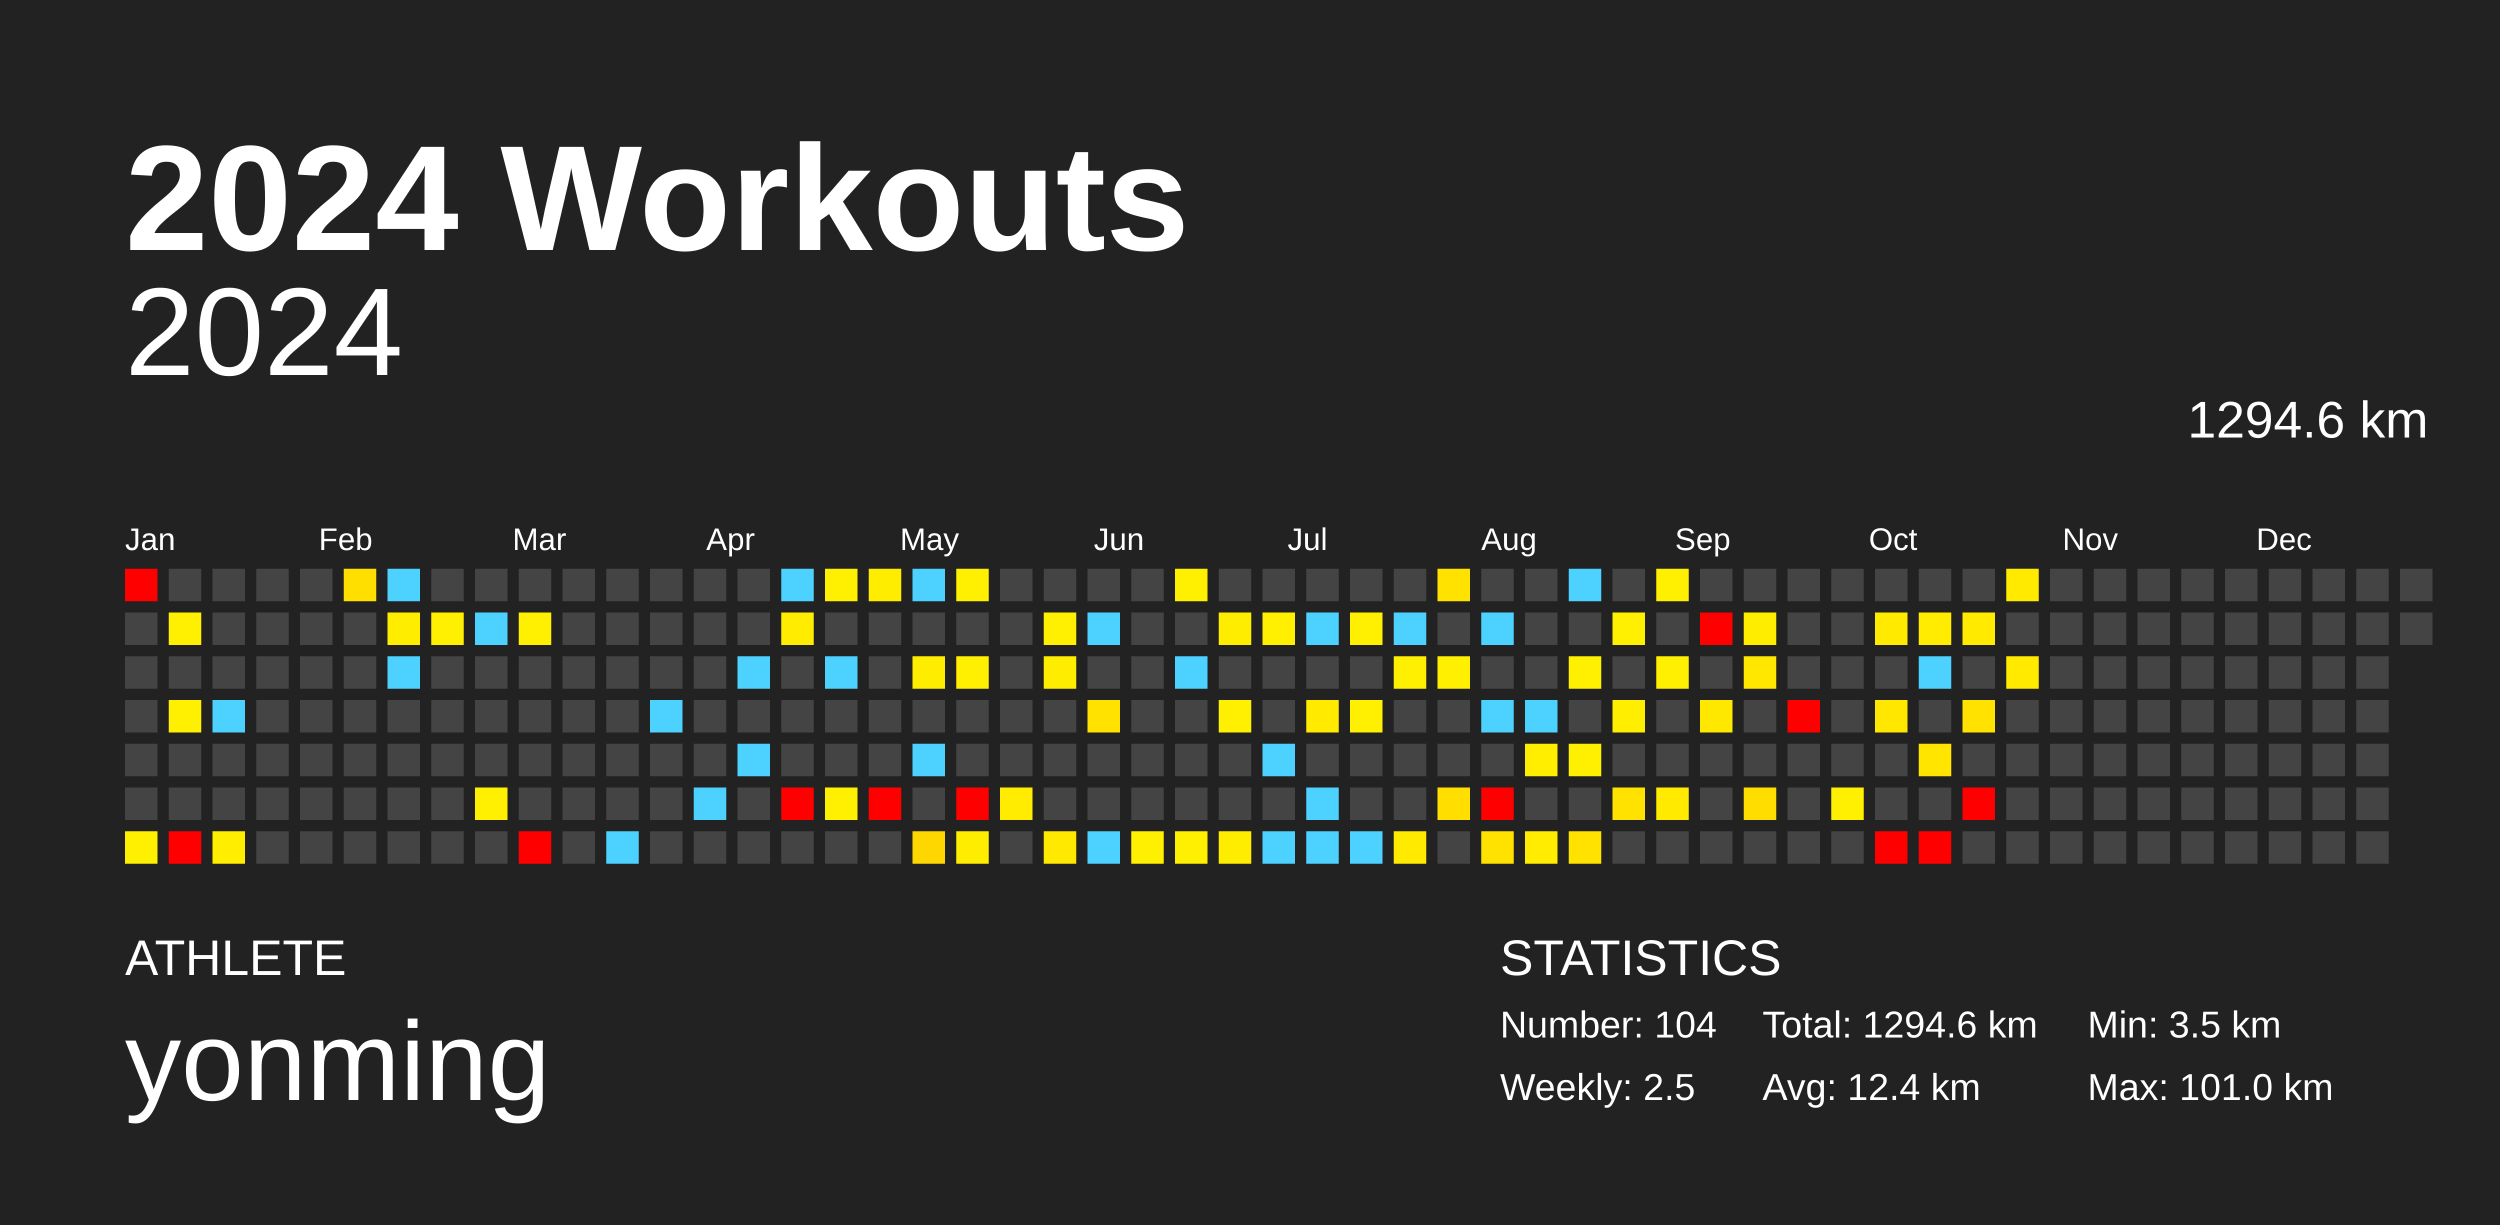
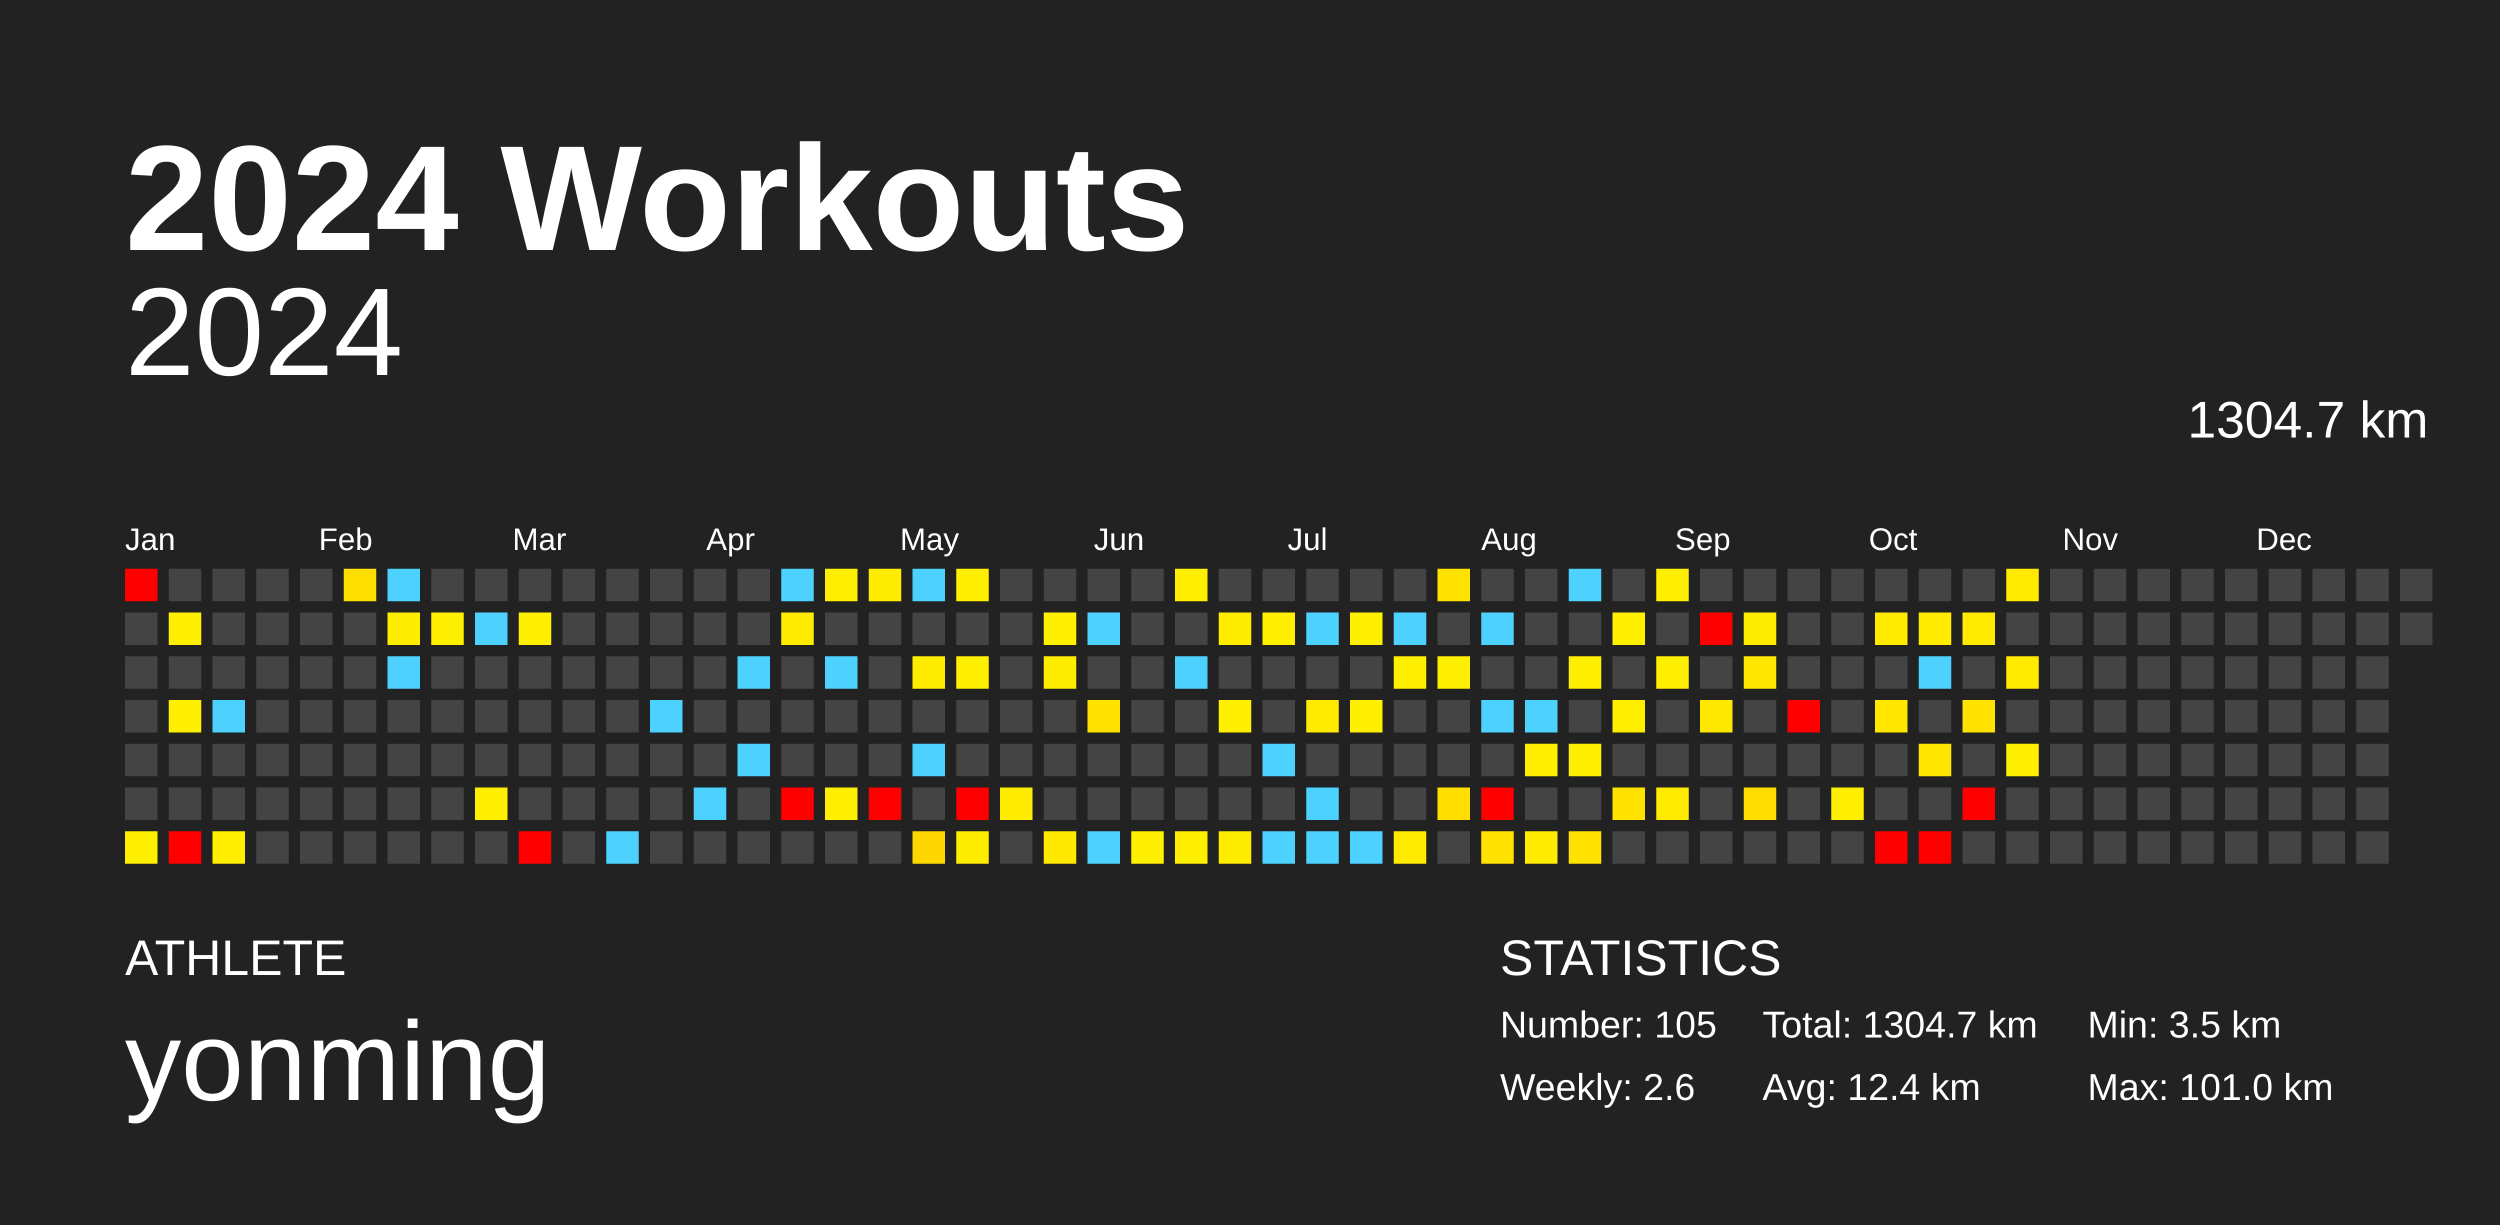
<svg xmlns="http://www.w3.org/2000/svg" baseProfile="full" height="98mm" version="1.1" viewBox="0,0,200,98" width="200mm">
  <defs />
  <rect fill="#222222" height="98" width="200" x="0" y="0" />
  <text fill="#FFFFFF" style="font-size:12px; font-family:Arial; font-weight:bold;" x="10" y="20">2024 Workouts</text>
  <text fill="#FFFFFF" style="font-size:4px; font-family:Arial" x="10" y="78">ATHLETE</text>
  <text fill="#FFFFFF" style="font-size:9px; font-family:Arial" x="10" y="88">yonming</text>
  <text fill="#FFFFFF" style="font-size:4px; font-family:Arial" x="120" y="78">STATISTICS</text>
-   <text fill="#FFFFFF" style="font-size:3px; font-family:Arial" x="120" y="83">Number: 104</text>
-   <text fill="#FFFFFF" style="font-size:3px; font-family:Arial" x="120" y="88">Weekly: 2.5</text>
-   <text fill="#FFFFFF" style="font-size:3px; font-family:Arial" x="141" y="83">Total: 1294.6 km</text>
+   <text fill="#FFFFFF" style="font-size:3px; font-family:Arial" x="120" y="83">Number: 105</text>
+   <text fill="#FFFFFF" style="font-size:3px; font-family:Arial" x="120" y="88">Weekly: 2.6</text>
+   <text fill="#FFFFFF" style="font-size:3px; font-family:Arial" x="141" y="83">Total: 1304.7 km</text>
  <text fill="#FFFFFF" style="font-size:3px; font-family:Arial" x="141" y="88">Avg: 12.4 km</text>
  <text fill="#FFFFFF" style="font-size:3px; font-family:Arial" x="167" y="83">Min: 3.5 km</text>
  <text fill="#FFFFFF" style="font-size:3px; font-family:Arial" x="167" y="88">Max: 101.0 km</text>
  <text alignment-baseline="hanging" fill="#FFFFFF" style="font-size:10.0px; font-family:Arial;" x="10" y="30">2024</text>
-   <text alignment-baseline="hanging" fill="#FFFFFF" style="font-size:4.125px; font-family:Arial;" x="175" y="35">1294.6 km</text>
+   <text alignment-baseline="hanging" fill="#FFFFFF" style="font-size:4.125px; font-family:Arial;" x="175" y="35">1304.7 km</text>
  <text fill="#FFFFFF" style="font-size:2.5px; font-family:Arial" x="10.0" y="44">Jan</text>
  <text fill="#FFFFFF" style="font-size:2.5px; font-family:Arial" x="25.5" y="44">Feb</text>
  <text fill="#FFFFFF" style="font-size:2.5px; font-family:Arial" x="41.0" y="44">Mar</text>
  <text fill="#FFFFFF" style="font-size:2.5px; font-family:Arial" x="56.5" y="44">Apr</text>
  <text fill="#FFFFFF" style="font-size:2.5px; font-family:Arial" x="72.0" y="44">May</text>
  <text fill="#FFFFFF" style="font-size:2.5px; font-family:Arial" x="87.5" y="44">Jun</text>
  <text fill="#FFFFFF" style="font-size:2.5px; font-family:Arial" x="103.0" y="44">Jul</text>
  <text fill="#FFFFFF" style="font-size:2.5px; font-family:Arial" x="118.5" y="44">Aug</text>
  <text fill="#FFFFFF" style="font-size:2.5px; font-family:Arial" x="134.0" y="44">Sep</text>
  <text fill="#FFFFFF" style="font-size:2.5px; font-family:Arial" x="149.5" y="44">Oct</text>
  <text fill="#FFFFFF" style="font-size:2.5px; font-family:Arial" x="165.0" y="44">Nov</text>
  <text fill="#FFFFFF" style="font-size:2.5px; font-family:Arial" x="180.5" y="44">Dec</text>
  <rect fill="red" height="2.6" width="2.6" x="10.0" y="45.5" />
  <rect fill="#444444" height="2.6" width="2.6" x="10.0" y="49.0" />
  <rect fill="#444444" height="2.6" width="2.6" x="10.0" y="52.5" />
  <rect fill="#444444" height="2.6" width="2.6" x="10.0" y="56.0" />
  <rect fill="#444444" height="2.6" width="2.6" x="10.0" y="59.5" />
  <rect fill="#444444" height="2.6" width="2.6" x="10.0" y="63.0" />
  <rect fill="#ffef00" height="2.6" width="2.6" x="10.0" y="66.5" />
  <rect fill="#444444" height="2.6" width="2.6" x="13.5" y="45.5" />
  <rect fill="#ffef00" height="2.6" width="2.6" x="13.5" y="49.0" />
  <rect fill="#444444" height="2.6" width="2.6" x="13.5" y="52.5" />
  <rect fill="#ffef00" height="2.6" width="2.6" x="13.5" y="56.0" />
  <rect fill="#444444" height="2.6" width="2.6" x="13.5" y="59.5" />
  <rect fill="#444444" height="2.6" width="2.6" x="13.5" y="63.0" />
  <rect fill="red" height="2.6" width="2.6" x="13.5" y="66.5" />
  <rect fill="#444444" height="2.6" width="2.6" x="17.0" y="45.5" />
  <rect fill="#444444" height="2.6" width="2.6" x="17.0" y="49.0" />
  <rect fill="#444444" height="2.6" width="2.6" x="17.0" y="52.5" />
  <rect fill="#4dd2ff" height="2.6" width="2.6" x="17.0" y="56.0" />
  <rect fill="#444444" height="2.6" width="2.6" x="17.0" y="59.5" />
  <rect fill="#444444" height="2.6" width="2.6" x="17.0" y="63.0" />
  <rect fill="#ffee00" height="2.6" width="2.6" x="17.0" y="66.5" />
  <rect fill="#444444" height="2.6" width="2.6" x="20.5" y="45.5" />
  <rect fill="#444444" height="2.6" width="2.6" x="20.5" y="49.0" />
  <rect fill="#444444" height="2.6" width="2.6" x="20.5" y="52.5" />
  <rect fill="#444444" height="2.6" width="2.6" x="20.5" y="56.0" />
  <rect fill="#444444" height="2.6" width="2.6" x="20.5" y="59.5" />
  <rect fill="#444444" height="2.6" width="2.6" x="20.5" y="63.0" />
  <rect fill="#444444" height="2.6" width="2.6" x="20.5" y="66.5" />
  <rect fill="#444444" height="2.6" width="2.6" x="24.0" y="45.5" />
  <rect fill="#444444" height="2.6" width="2.6" x="24.0" y="49.0" />
  <rect fill="#444444" height="2.6" width="2.6" x="24.0" y="52.5" />
  <rect fill="#444444" height="2.6" width="2.6" x="24.0" y="56.0" />
  <rect fill="#444444" height="2.6" width="2.6" x="24.0" y="59.5" />
  <rect fill="#444444" height="2.6" width="2.6" x="24.0" y="63.0" />
  <rect fill="#444444" height="2.6" width="2.6" x="24.0" y="66.5" />
  <rect fill="#ffdf00" height="2.6" width="2.6" x="27.5" y="45.5" />
  <rect fill="#444444" height="2.6" width="2.6" x="27.5" y="49.0" />
  <rect fill="#444444" height="2.6" width="2.6" x="27.5" y="52.5" />
  <rect fill="#444444" height="2.6" width="2.6" x="27.5" y="56.0" />
  <rect fill="#444444" height="2.6" width="2.6" x="27.5" y="59.5" />
  <rect fill="#444444" height="2.6" width="2.6" x="27.5" y="63.0" />
  <rect fill="#444444" height="2.6" width="2.6" x="27.5" y="66.5" />
  <rect fill="#4dd2ff" height="2.6" width="2.6" x="31.0" y="45.5" />
  <rect fill="#ffed00" height="2.6" width="2.6" x="31.0" y="49.0" />
  <rect fill="#4dd2ff" height="2.6" width="2.6" x="31.0" y="52.5" />
  <rect fill="#444444" height="2.6" width="2.6" x="31.0" y="56.0" />
  <rect fill="#444444" height="2.6" width="2.6" x="31.0" y="59.5" />
  <rect fill="#444444" height="2.6" width="2.6" x="31.0" y="63.0" />
  <rect fill="#444444" height="2.6" width="2.6" x="31.0" y="66.5" />
  <rect fill="#444444" height="2.6" width="2.6" x="34.5" y="45.5" />
  <rect fill="#ffef00" height="2.6" width="2.6" x="34.5" y="49.0" />
  <rect fill="#444444" height="2.6" width="2.6" x="34.5" y="52.5" />
  <rect fill="#444444" height="2.6" width="2.6" x="34.5" y="56.0" />
  <rect fill="#444444" height="2.6" width="2.6" x="34.5" y="59.5" />
  <rect fill="#444444" height="2.6" width="2.6" x="34.5" y="63.0" />
  <rect fill="#444444" height="2.6" width="2.6" x="34.5" y="66.5" />
  <rect fill="#444444" height="2.6" width="2.6" x="38.0" y="45.5" />
  <rect fill="#4dd2ff" height="2.6" width="2.6" x="38.0" y="49.0" />
  <rect fill="#444444" height="2.6" width="2.6" x="38.0" y="52.5" />
  <rect fill="#444444" height="2.6" width="2.6" x="38.0" y="56.0" />
  <rect fill="#444444" height="2.6" width="2.6" x="38.0" y="59.5" />
  <rect fill="#ffef00" height="2.6" width="2.6" x="38.0" y="63.0" />
  <rect fill="#444444" height="2.6" width="2.6" x="38.0" y="66.5" />
  <rect fill="#444444" height="2.6" width="2.6" x="41.5" y="45.5" />
  <rect fill="#ffef00" height="2.6" width="2.6" x="41.5" y="49.0" />
  <rect fill="#444444" height="2.6" width="2.6" x="41.5" y="52.5" />
  <rect fill="#444444" height="2.6" width="2.6" x="41.5" y="56.0" />
  <rect fill="#444444" height="2.6" width="2.6" x="41.5" y="59.5" />
  <rect fill="#444444" height="2.6" width="2.6" x="41.5" y="63.0" />
  <rect fill="red" height="2.6" width="2.6" x="41.5" y="66.5" />
  <rect fill="#444444" height="2.6" width="2.6" x="45.0" y="45.5" />
  <rect fill="#444444" height="2.6" width="2.6" x="45.0" y="49.0" />
  <rect fill="#444444" height="2.6" width="2.6" x="45.0" y="52.5" />
  <rect fill="#444444" height="2.6" width="2.6" x="45.0" y="56.0" />
  <rect fill="#444444" height="2.6" width="2.6" x="45.0" y="59.5" />
  <rect fill="#444444" height="2.6" width="2.6" x="45.0" y="63.0" />
  <rect fill="#444444" height="2.6" width="2.6" x="45.0" y="66.5" />
  <rect fill="#444444" height="2.6" width="2.6" x="48.5" y="45.5" />
  <rect fill="#444444" height="2.6" width="2.6" x="48.5" y="49.0" />
  <rect fill="#444444" height="2.6" width="2.6" x="48.5" y="52.5" />
  <rect fill="#444444" height="2.6" width="2.6" x="48.5" y="56.0" />
  <rect fill="#444444" height="2.6" width="2.6" x="48.5" y="59.5" />
  <rect fill="#444444" height="2.6" width="2.6" x="48.5" y="63.0" />
  <rect fill="#4dd2ff" height="2.6" width="2.6" x="48.5" y="66.5" />
  <rect fill="#444444" height="2.6" width="2.6" x="52.0" y="45.5" />
  <rect fill="#444444" height="2.6" width="2.6" x="52.0" y="49.0" />
  <rect fill="#444444" height="2.6" width="2.6" x="52.0" y="52.5" />
  <rect fill="#4dd2ff" height="2.6" width="2.6" x="52.0" y="56.0" />
  <rect fill="#444444" height="2.6" width="2.6" x="52.0" y="59.5" />
  <rect fill="#444444" height="2.6" width="2.6" x="52.0" y="63.0" />
  <rect fill="#444444" height="2.6" width="2.6" x="52.0" y="66.5" />
  <rect fill="#444444" height="2.6" width="2.6" x="55.5" y="45.5" />
  <rect fill="#444444" height="2.6" width="2.6" x="55.5" y="49.0" />
  <rect fill="#444444" height="2.6" width="2.6" x="55.5" y="52.5" />
  <rect fill="#444444" height="2.6" width="2.6" x="55.5" y="56.0" />
  <rect fill="#444444" height="2.6" width="2.6" x="55.5" y="59.5" />
  <rect fill="#4dd2ff" height="2.6" width="2.6" x="55.5" y="63.0" />
  <rect fill="#444444" height="2.6" width="2.6" x="55.5" y="66.5" />
  <rect fill="#444444" height="2.6" width="2.6" x="59.0" y="45.5" />
  <rect fill="#444444" height="2.6" width="2.6" x="59.0" y="49.0" />
  <rect fill="#4dd2ff" height="2.6" width="2.6" x="59.0" y="52.5" />
  <rect fill="#444444" height="2.6" width="2.6" x="59.0" y="56.0" />
  <rect fill="#4dd2ff" height="2.6" width="2.6" x="59.0" y="59.5" />
  <rect fill="#444444" height="2.6" width="2.6" x="59.0" y="63.0" />
  <rect fill="#444444" height="2.6" width="2.6" x="59.0" y="66.5" />
  <rect fill="#4dd2ff" height="2.6" width="2.6" x="62.5" y="45.5" />
  <rect fill="#ffec00" height="2.6" width="2.6" x="62.5" y="49.0" />
  <rect fill="#444444" height="2.6" width="2.6" x="62.5" y="52.5" />
  <rect fill="#444444" height="2.6" width="2.6" x="62.5" y="56.0" />
  <rect fill="#444444" height="2.6" width="2.6" x="62.5" y="59.5" />
  <rect fill="red" height="2.6" width="2.6" x="62.5" y="63.0" />
  <rect fill="#444444" height="2.6" width="2.6" x="62.5" y="66.5" />
  <rect fill="#ffef00" height="2.6" width="2.6" x="66.0" y="45.5" />
  <rect fill="#444444" height="2.6" width="2.6" x="66.0" y="49.0" />
  <rect fill="#4dd2ff" height="2.6" width="2.6" x="66.0" y="52.5" />
  <rect fill="#444444" height="2.6" width="2.6" x="66.0" y="56.0" />
  <rect fill="#444444" height="2.6" width="2.6" x="66.0" y="59.5" />
  <rect fill="#ffef00" height="2.6" width="2.6" x="66.0" y="63.0" />
  <rect fill="#444444" height="2.6" width="2.6" x="66.0" y="66.5" />
  <rect fill="#ffed00" height="2.6" width="2.6" x="69.5" y="45.5" />
  <rect fill="#444444" height="2.6" width="2.6" x="69.5" y="49.0" />
  <rect fill="#444444" height="2.6" width="2.6" x="69.5" y="52.5" />
  <rect fill="#444444" height="2.6" width="2.6" x="69.5" y="56.0" />
  <rect fill="#444444" height="2.6" width="2.6" x="69.5" y="59.5" />
  <rect fill="red" height="2.6" width="2.6" x="69.5" y="63.0" />
  <rect fill="#444444" height="2.6" width="2.6" x="69.5" y="66.5" />
  <rect fill="#4dd2ff" height="2.6" width="2.6" x="73.0" y="45.5" />
  <rect fill="#444444" height="2.6" width="2.6" x="73.0" y="49.0" />
  <rect fill="#ffed00" height="2.6" width="2.6" x="73.0" y="52.5" />
  <rect fill="#444444" height="2.6" width="2.6" x="73.0" y="56.0" />
  <rect fill="#4dd2ff" height="2.6" width="2.6" x="73.0" y="59.5" />
  <rect fill="#444444" height="2.6" width="2.6" x="73.0" y="63.0" />
  <rect fill="#ffd700" height="2.6" width="2.6" x="73.0" y="66.5" />
  <rect fill="#ffef00" height="2.6" width="2.6" x="76.5" y="45.5" />
  <rect fill="#444444" height="2.6" width="2.6" x="76.5" y="49.0" />
  <rect fill="#ffef00" height="2.6" width="2.6" x="76.5" y="52.5" />
  <rect fill="#444444" height="2.6" width="2.6" x="76.5" y="56.0" />
  <rect fill="#444444" height="2.6" width="2.6" x="76.5" y="59.5" />
  <rect fill="red" height="2.6" width="2.6" x="76.5" y="63.0" />
  <rect fill="#ffed00" height="2.6" width="2.6" x="76.5" y="66.5" />
  <rect fill="#444444" height="2.6" width="2.6" x="80.0" y="45.5" />
  <rect fill="#444444" height="2.6" width="2.6" x="80.0" y="49.0" />
  <rect fill="#444444" height="2.6" width="2.6" x="80.0" y="52.5" />
  <rect fill="#444444" height="2.6" width="2.6" x="80.0" y="56.0" />
  <rect fill="#444444" height="2.6" width="2.6" x="80.0" y="59.5" />
  <rect fill="#ffec00" height="2.6" width="2.6" x="80.0" y="63.0" />
  <rect fill="#444444" height="2.6" width="2.6" x="80.0" y="66.5" />
  <rect fill="#444444" height="2.6" width="2.6" x="83.5" y="45.5" />
  <rect fill="#ffef00" height="2.6" width="2.6" x="83.5" y="49.0" />
  <rect fill="#ffed00" height="2.6" width="2.6" x="83.5" y="52.5" />
  <rect fill="#444444" height="2.6" width="2.6" x="83.5" y="56.0" />
  <rect fill="#444444" height="2.6" width="2.6" x="83.5" y="59.5" />
  <rect fill="#444444" height="2.6" width="2.6" x="83.5" y="63.0" />
  <rect fill="#ffe900" height="2.6" width="2.6" x="83.5" y="66.5" />
  <rect fill="#444444" height="2.6" width="2.6" x="87.0" y="45.5" />
  <rect fill="#4dd2ff" height="2.6" width="2.6" x="87.0" y="49.0" />
  <rect fill="#444444" height="2.6" width="2.6" x="87.0" y="52.5" />
  <rect fill="#ffe200" height="2.6" width="2.6" x="87.0" y="56.0" />
  <rect fill="#444444" height="2.6" width="2.6" x="87.0" y="59.5" />
  <rect fill="#444444" height="2.6" width="2.6" x="87.0" y="63.0" />
  <rect fill="#4dd2ff" height="2.6" width="2.6" x="87.0" y="66.5" />
  <rect fill="#444444" height="2.6" width="2.6" x="90.5" y="45.5" />
  <rect fill="#444444" height="2.6" width="2.6" x="90.5" y="49.0" />
  <rect fill="#444444" height="2.6" width="2.6" x="90.5" y="52.5" />
  <rect fill="#444444" height="2.6" width="2.6" x="90.5" y="56.0" />
  <rect fill="#444444" height="2.6" width="2.6" x="90.5" y="59.5" />
  <rect fill="#444444" height="2.6" width="2.6" x="90.5" y="63.0" />
  <rect fill="#ffef00" height="2.6" width="2.6" x="90.5" y="66.5" />
  <rect fill="#ffef00" height="2.6" width="2.6" x="94.0" y="45.5" />
  <rect fill="#444444" height="2.6" width="2.6" x="94.0" y="49.0" />
  <rect fill="#4dd2ff" height="2.6" width="2.6" x="94.0" y="52.5" />
  <rect fill="#444444" height="2.6" width="2.6" x="94.0" y="56.0" />
  <rect fill="#444444" height="2.6" width="2.6" x="94.0" y="59.5" />
  <rect fill="#444444" height="2.6" width="2.6" x="94.0" y="63.0" />
  <rect fill="#ffef00" height="2.6" width="2.6" x="94.0" y="66.5" />
  <rect fill="#444444" height="2.6" width="2.6" x="97.5" y="45.5" />
  <rect fill="#ffed00" height="2.6" width="2.6" x="97.5" y="49.0" />
  <rect fill="#444444" height="2.6" width="2.6" x="97.5" y="52.5" />
  <rect fill="#ffef00" height="2.6" width="2.6" x="97.5" y="56.0" />
  <rect fill="#444444" height="2.6" width="2.6" x="97.5" y="59.5" />
  <rect fill="#444444" height="2.6" width="2.6" x="97.5" y="63.0" />
  <rect fill="#ffed00" height="2.6" width="2.6" x="97.5" y="66.5" />
  <rect fill="#444444" height="2.6" width="2.6" x="101.0" y="45.5" />
  <rect fill="#ffef00" height="2.6" width="2.6" x="101.0" y="49.0" />
  <rect fill="#444444" height="2.6" width="2.6" x="101.0" y="52.5" />
  <rect fill="#444444" height="2.6" width="2.6" x="101.0" y="56.0" />
  <rect fill="#4dd2ff" height="2.6" width="2.6" x="101.0" y="59.5" />
  <rect fill="#444444" height="2.6" width="2.6" x="101.0" y="63.0" />
  <rect fill="#4dd2ff" height="2.6" width="2.6" x="101.0" y="66.5" />
  <rect fill="#444444" height="2.6" width="2.6" x="104.5" y="45.5" />
  <rect fill="#4dd2ff" height="2.6" width="2.6" x="104.5" y="49.0" />
  <rect fill="#444444" height="2.6" width="2.6" x="104.5" y="52.5" />
  <rect fill="#ffea00" height="2.6" width="2.6" x="104.5" y="56.0" />
  <rect fill="#444444" height="2.6" width="2.6" x="104.5" y="59.5" />
  <rect fill="#4dd2ff" height="2.6" width="2.6" x="104.5" y="63.0" />
  <rect fill="#4dd2ff" height="2.6" width="2.6" x="104.5" y="66.5" />
  <rect fill="#444444" height="2.6" width="2.6" x="108.0" y="45.5" />
  <rect fill="#ffef00" height="2.6" width="2.6" x="108.0" y="49.0" />
  <rect fill="#444444" height="2.6" width="2.6" x="108.0" y="52.5" />
  <rect fill="#ffef00" height="2.6" width="2.6" x="108.0" y="56.0" />
  <rect fill="#444444" height="2.6" width="2.6" x="108.0" y="59.5" />
  <rect fill="#444444" height="2.6" width="2.6" x="108.0" y="63.0" />
  <rect fill="#4dd2ff" height="2.6" width="2.6" x="108.0" y="66.5" />
  <rect fill="#444444" height="2.6" width="2.6" x="111.5" y="45.5" />
  <rect fill="#4dd2ff" height="2.6" width="2.6" x="111.5" y="49.0" />
  <rect fill="#ffef00" height="2.6" width="2.6" x="111.5" y="52.5" />
  <rect fill="#444444" height="2.6" width="2.6" x="111.5" y="56.0" />
  <rect fill="#444444" height="2.6" width="2.6" x="111.5" y="59.5" />
  <rect fill="#444444" height="2.6" width="2.6" x="111.5" y="63.0" />
  <rect fill="#ffea00" height="2.6" width="2.6" x="111.5" y="66.5" />
  <rect fill="#ffe200" height="2.6" width="2.6" x="115.0" y="45.5" />
  <rect fill="#444444" height="2.6" width="2.6" x="115.0" y="49.0" />
  <rect fill="#ffef00" height="2.6" width="2.6" x="115.0" y="52.5" />
  <rect fill="#444444" height="2.6" width="2.6" x="115.0" y="56.0" />
  <rect fill="#444444" height="2.6" width="2.6" x="115.0" y="59.5" />
  <rect fill="#ffde00" height="2.6" width="2.6" x="115.0" y="63.0" />
  <rect fill="#444444" height="2.6" width="2.6" x="115.0" y="66.5" />
  <rect fill="#444444" height="2.6" width="2.6" x="118.5" y="45.5" />
  <rect fill="#4dd2ff" height="2.6" width="2.6" x="118.5" y="49.0" />
  <rect fill="#444444" height="2.6" width="2.6" x="118.5" y="52.5" />
  <rect fill="#4dd2ff" height="2.6" width="2.6" x="118.5" y="56.0" />
  <rect fill="#444444" height="2.6" width="2.6" x="118.5" y="59.5" />
  <rect fill="red" height="2.6" width="2.6" x="118.5" y="63.0" />
  <rect fill="#ffe200" height="2.6" width="2.6" x="118.5" y="66.5" />
  <rect fill="#444444" height="2.6" width="2.6" x="122.0" y="45.5" />
  <rect fill="#444444" height="2.6" width="2.6" x="122.0" y="49.0" />
  <rect fill="#444444" height="2.6" width="2.6" x="122.0" y="52.5" />
  <rect fill="#4dd2ff" height="2.6" width="2.6" x="122.0" y="56.0" />
  <rect fill="#ffee00" height="2.6" width="2.6" x="122.0" y="59.5" />
  <rect fill="#444444" height="2.6" width="2.6" x="122.0" y="63.0" />
  <rect fill="#ffec00" height="2.6" width="2.6" x="122.0" y="66.5" />
  <rect fill="#4dd2ff" height="2.6" width="2.6" x="125.5" y="45.5" />
  <rect fill="#444444" height="2.6" width="2.6" x="125.5" y="49.0" />
  <rect fill="#ffef00" height="2.6" width="2.6" x="125.5" y="52.5" />
  <rect fill="#444444" height="2.6" width="2.6" x="125.5" y="56.0" />
  <rect fill="#ffef00" height="2.6" width="2.6" x="125.5" y="59.5" />
  <rect fill="#444444" height="2.6" width="2.6" x="125.5" y="63.0" />
  <rect fill="#ffe200" height="2.6" width="2.6" x="125.5" y="66.5" />
  <rect fill="#444444" height="2.6" width="2.6" x="129.0" y="45.5" />
  <rect fill="#ffef00" height="2.6" width="2.6" x="129.0" y="49.0" />
  <rect fill="#444444" height="2.6" width="2.6" x="129.0" y="52.5" />
  <rect fill="#ffee00" height="2.6" width="2.6" x="129.0" y="56.0" />
  <rect fill="#444444" height="2.6" width="2.6" x="129.0" y="59.5" />
  <rect fill="#ffe200" height="2.6" width="2.6" x="129.0" y="63.0" />
  <rect fill="#444444" height="2.6" width="2.6" x="129.0" y="66.5" />
  <rect fill="#ffef00" height="2.6" width="2.6" x="132.5" y="45.5" />
  <rect fill="#444444" height="2.6" width="2.6" x="132.5" y="49.0" />
  <rect fill="#ffef00" height="2.6" width="2.6" x="132.5" y="52.5" />
  <rect fill="#444444" height="2.6" width="2.6" x="132.5" y="56.0" />
  <rect fill="#444444" height="2.6" width="2.6" x="132.5" y="59.5" />
  <rect fill="#ffea00" height="2.6" width="2.6" x="132.5" y="63.0" />
  <rect fill="#444444" height="2.6" width="2.6" x="132.5" y="66.5" />
  <rect fill="#444444" height="2.6" width="2.6" x="136.0" y="45.5" />
  <rect fill="red" height="2.6" width="2.6" x="136.0" y="49.0" />
  <rect fill="#444444" height="2.6" width="2.6" x="136.0" y="52.5" />
  <rect fill="#ffe800" height="2.6" width="2.6" x="136.0" y="56.0" />
  <rect fill="#444444" height="2.6" width="2.6" x="136.0" y="59.5" />
  <rect fill="#444444" height="2.6" width="2.6" x="136.0" y="63.0" />
  <rect fill="#444444" height="2.6" width="2.6" x="136.0" y="66.5" />
  <rect fill="#444444" height="2.6" width="2.6" x="139.5" y="45.5" />
  <rect fill="#ffed00" height="2.6" width="2.6" x="139.5" y="49.0" />
  <rect fill="#ffe700" height="2.6" width="2.6" x="139.5" y="52.5" />
  <rect fill="#444444" height="2.6" width="2.6" x="139.5" y="56.0" />
  <rect fill="#444444" height="2.6" width="2.6" x="139.5" y="59.5" />
  <rect fill="#ffdd00" height="2.6" width="2.6" x="139.5" y="63.0" />
  <rect fill="#444444" height="2.6" width="2.6" x="139.5" y="66.5" />
  <rect fill="#444444" height="2.6" width="2.6" x="143.0" y="45.5" />
  <rect fill="#444444" height="2.6" width="2.6" x="143.0" y="49.0" />
  <rect fill="#444444" height="2.6" width="2.6" x="143.0" y="52.5" />
  <rect fill="red" height="2.6" width="2.6" x="143.0" y="56.0" />
  <rect fill="#444444" height="2.6" width="2.6" x="143.0" y="59.5" />
  <rect fill="#444444" height="2.6" width="2.6" x="143.0" y="63.0" />
  <rect fill="#444444" height="2.6" width="2.6" x="143.0" y="66.5" />
  <rect fill="#444444" height="2.6" width="2.6" x="146.5" y="45.5" />
  <rect fill="#444444" height="2.6" width="2.6" x="146.5" y="49.0" />
  <rect fill="#444444" height="2.6" width="2.6" x="146.5" y="52.5" />
  <rect fill="#444444" height="2.6" width="2.6" x="146.5" y="56.0" />
  <rect fill="#444444" height="2.6" width="2.6" x="146.5" y="59.5" />
  <rect fill="#ffef00" height="2.6" width="2.6" x="146.5" y="63.0" />
  <rect fill="#444444" height="2.6" width="2.6" x="146.5" y="66.5" />
  <rect fill="#444444" height="2.6" width="2.6" x="150.0" y="45.5" />
  <rect fill="#ffea00" height="2.6" width="2.6" x="150.0" y="49.0" />
  <rect fill="#444444" height="2.6" width="2.6" x="150.0" y="52.5" />
  <rect fill="#ffe700" height="2.6" width="2.6" x="150.0" y="56.0" />
  <rect fill="#444444" height="2.6" width="2.6" x="150.0" y="59.5" />
  <rect fill="#444444" height="2.6" width="2.6" x="150.0" y="63.0" />
  <rect fill="red" height="2.6" width="2.6" x="150.0" y="66.5" />
  <rect fill="#444444" height="2.6" width="2.6" x="153.5" y="45.5" />
  <rect fill="#ffec00" height="2.6" width="2.6" x="153.5" y="49.0" />
  <rect fill="#4dd2ff" height="2.6" width="2.6" x="153.5" y="52.5" />
  <rect fill="#444444" height="2.6" width="2.6" x="153.5" y="56.0" />
  <rect fill="#ffe500" height="2.6" width="2.6" x="153.5" y="59.5" />
  <rect fill="#444444" height="2.6" width="2.6" x="153.5" y="63.0" />
  <rect fill="red" height="2.6" width="2.6" x="153.5" y="66.5" />
  <rect fill="#444444" height="2.6" width="2.6" x="157.0" y="45.5" />
  <rect fill="#ffea00" height="2.6" width="2.6" x="157.0" y="49.0" />
  <rect fill="#444444" height="2.6" width="2.6" x="157.0" y="52.5" />
  <rect fill="#ffe200" height="2.6" width="2.6" x="157.0" y="56.0" />
  <rect fill="#444444" height="2.6" width="2.6" x="157.0" y="59.5" />
  <rect fill="red" height="2.6" width="2.6" x="157.0" y="63.0" />
  <rect fill="#444444" height="2.6" width="2.6" x="157.0" y="66.5" />
  <rect fill="#ffea00" height="2.6" width="2.6" x="160.5" y="45.5" />
  <rect fill="#444444" height="2.6" width="2.6" x="160.5" y="49.0" />
  <rect fill="#ffea00" height="2.6" width="2.6" x="160.5" y="52.5" />
  <rect fill="#444444" height="2.6" width="2.6" x="160.5" y="56.0" />
-   <rect fill="#444444" height="2.6" width="2.6" x="160.5" y="59.5" />
+   <rect fill="#ffef00" height="2.6" width="2.6" x="160.5" y="59.5" />
  <rect fill="#444444" height="2.6" width="2.6" x="160.5" y="63.0" />
  <rect fill="#444444" height="2.6" width="2.6" x="160.5" y="66.5" />
  <rect fill="#444444" height="2.6" width="2.6" x="164.0" y="45.5" />
  <rect fill="#444444" height="2.6" width="2.6" x="164.0" y="49.0" />
  <rect fill="#444444" height="2.6" width="2.6" x="164.0" y="52.5" />
  <rect fill="#444444" height="2.6" width="2.6" x="164.0" y="56.0" />
  <rect fill="#444444" height="2.6" width="2.6" x="164.0" y="59.5" />
  <rect fill="#444444" height="2.6" width="2.6" x="164.0" y="63.0" />
  <rect fill="#444444" height="2.6" width="2.6" x="164.0" y="66.5" />
  <rect fill="#444444" height="2.6" width="2.6" x="167.5" y="45.5" />
  <rect fill="#444444" height="2.6" width="2.6" x="167.5" y="49.0" />
  <rect fill="#444444" height="2.6" width="2.6" x="167.5" y="52.5" />
  <rect fill="#444444" height="2.6" width="2.6" x="167.5" y="56.0" />
  <rect fill="#444444" height="2.6" width="2.6" x="167.5" y="59.5" />
  <rect fill="#444444" height="2.6" width="2.6" x="167.5" y="63.0" />
  <rect fill="#444444" height="2.6" width="2.6" x="167.5" y="66.5" />
  <rect fill="#444444" height="2.6" width="2.6" x="171.0" y="45.5" />
  <rect fill="#444444" height="2.6" width="2.6" x="171.0" y="49.0" />
  <rect fill="#444444" height="2.6" width="2.6" x="171.0" y="52.5" />
  <rect fill="#444444" height="2.6" width="2.6" x="171.0" y="56.0" />
  <rect fill="#444444" height="2.6" width="2.6" x="171.0" y="59.5" />
  <rect fill="#444444" height="2.6" width="2.6" x="171.0" y="63.0" />
  <rect fill="#444444" height="2.6" width="2.6" x="171.0" y="66.5" />
  <rect fill="#444444" height="2.6" width="2.6" x="174.5" y="45.5" />
  <rect fill="#444444" height="2.6" width="2.6" x="174.5" y="49.0" />
  <rect fill="#444444" height="2.6" width="2.6" x="174.5" y="52.5" />
  <rect fill="#444444" height="2.6" width="2.6" x="174.5" y="56.0" />
  <rect fill="#444444" height="2.6" width="2.6" x="174.5" y="59.5" />
  <rect fill="#444444" height="2.6" width="2.6" x="174.5" y="63.0" />
  <rect fill="#444444" height="2.6" width="2.6" x="174.5" y="66.5" />
  <rect fill="#444444" height="2.6" width="2.6" x="178.0" y="45.5" />
  <rect fill="#444444" height="2.6" width="2.6" x="178.0" y="49.0" />
  <rect fill="#444444" height="2.6" width="2.6" x="178.0" y="52.5" />
  <rect fill="#444444" height="2.6" width="2.6" x="178.0" y="56.0" />
  <rect fill="#444444" height="2.6" width="2.6" x="178.0" y="59.5" />
  <rect fill="#444444" height="2.6" width="2.6" x="178.0" y="63.0" />
  <rect fill="#444444" height="2.6" width="2.6" x="178.0" y="66.5" />
  <rect fill="#444444" height="2.6" width="2.6" x="181.5" y="45.5" />
  <rect fill="#444444" height="2.6" width="2.6" x="181.5" y="49.0" />
  <rect fill="#444444" height="2.6" width="2.6" x="181.5" y="52.5" />
  <rect fill="#444444" height="2.6" width="2.6" x="181.5" y="56.0" />
  <rect fill="#444444" height="2.6" width="2.6" x="181.5" y="59.5" />
  <rect fill="#444444" height="2.6" width="2.6" x="181.5" y="63.0" />
  <rect fill="#444444" height="2.6" width="2.6" x="181.5" y="66.5" />
  <rect fill="#444444" height="2.6" width="2.6" x="185.0" y="45.5" />
  <rect fill="#444444" height="2.6" width="2.6" x="185.0" y="49.0" />
  <rect fill="#444444" height="2.6" width="2.6" x="185.0" y="52.5" />
  <rect fill="#444444" height="2.6" width="2.6" x="185.0" y="56.0" />
  <rect fill="#444444" height="2.6" width="2.6" x="185.0" y="59.5" />
  <rect fill="#444444" height="2.6" width="2.6" x="185.0" y="63.0" />
  <rect fill="#444444" height="2.6" width="2.6" x="185.0" y="66.5" />
  <rect fill="#444444" height="2.6" width="2.6" x="188.5" y="45.5" />
  <rect fill="#444444" height="2.6" width="2.6" x="188.5" y="49.0" />
  <rect fill="#444444" height="2.6" width="2.6" x="188.5" y="52.5" />
  <rect fill="#444444" height="2.6" width="2.6" x="188.5" y="56.0" />
  <rect fill="#444444" height="2.6" width="2.6" x="188.5" y="59.5" />
  <rect fill="#444444" height="2.6" width="2.6" x="188.5" y="63.0" />
  <rect fill="#444444" height="2.6" width="2.6" x="188.5" y="66.5" />
  <rect fill="#444444" height="2.6" width="2.6" x="192.0" y="45.5" />
  <rect fill="#444444" height="2.6" width="2.6" x="192.0" y="49.0" />
</svg>
